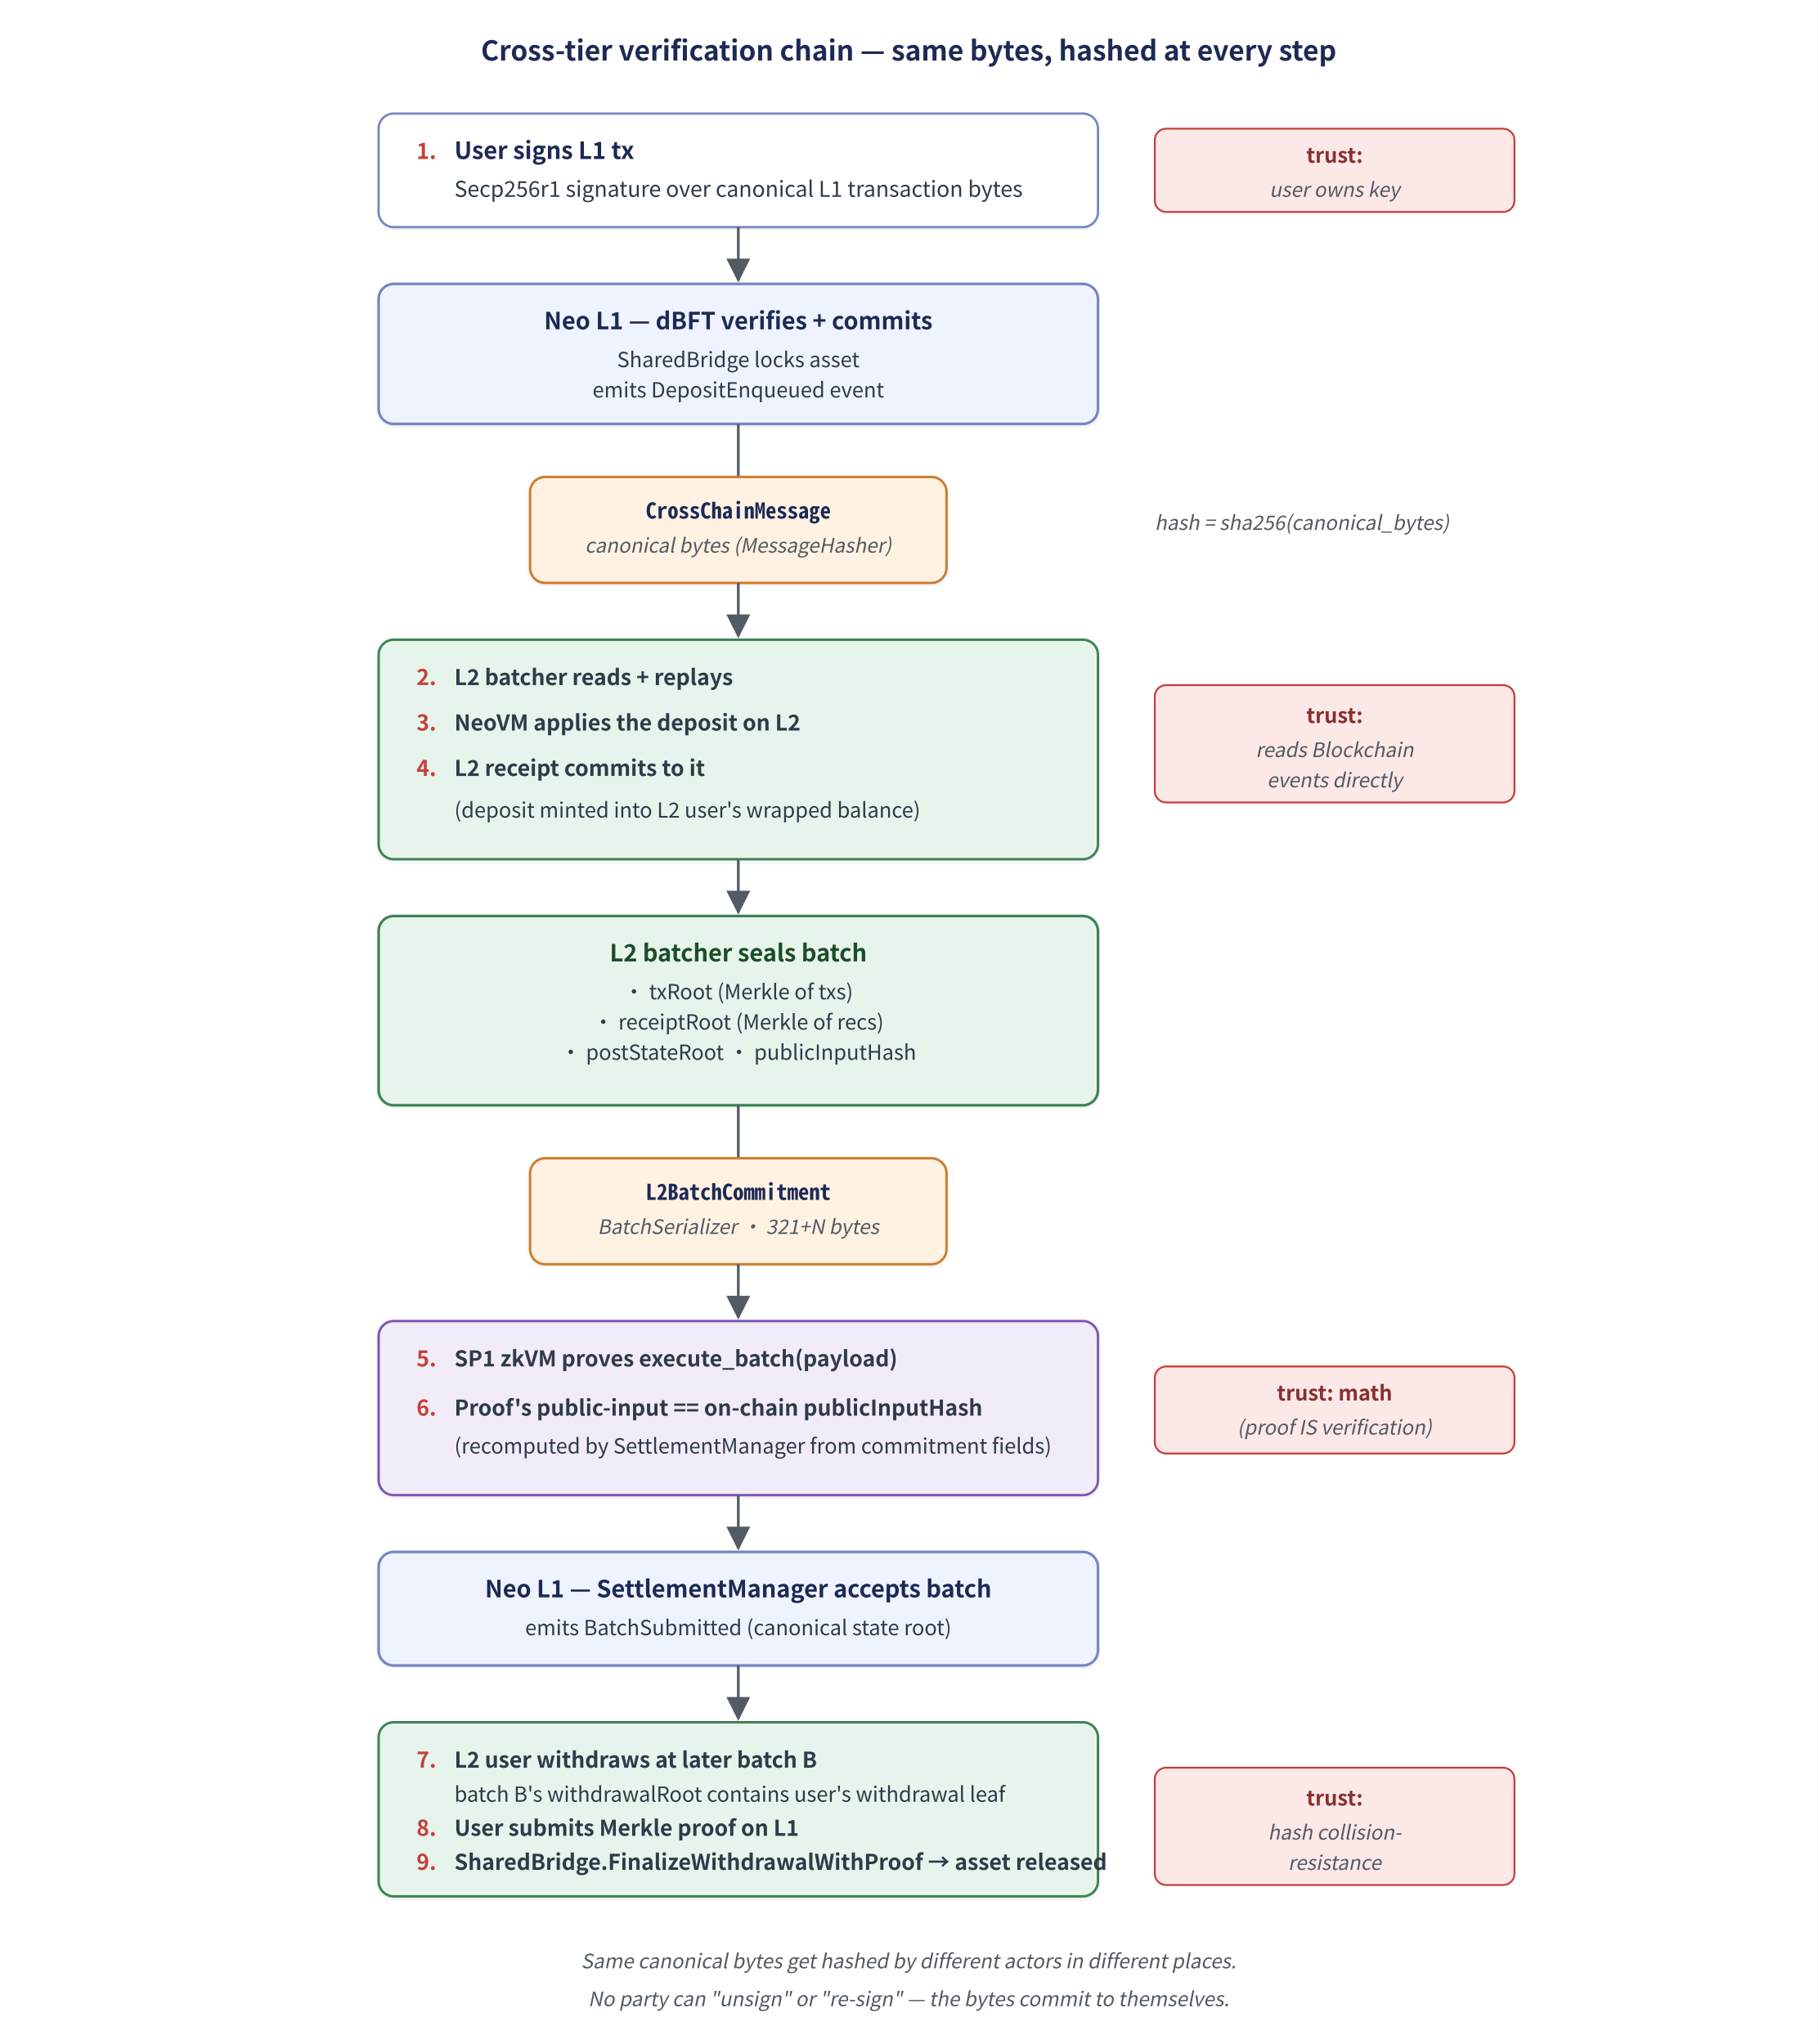
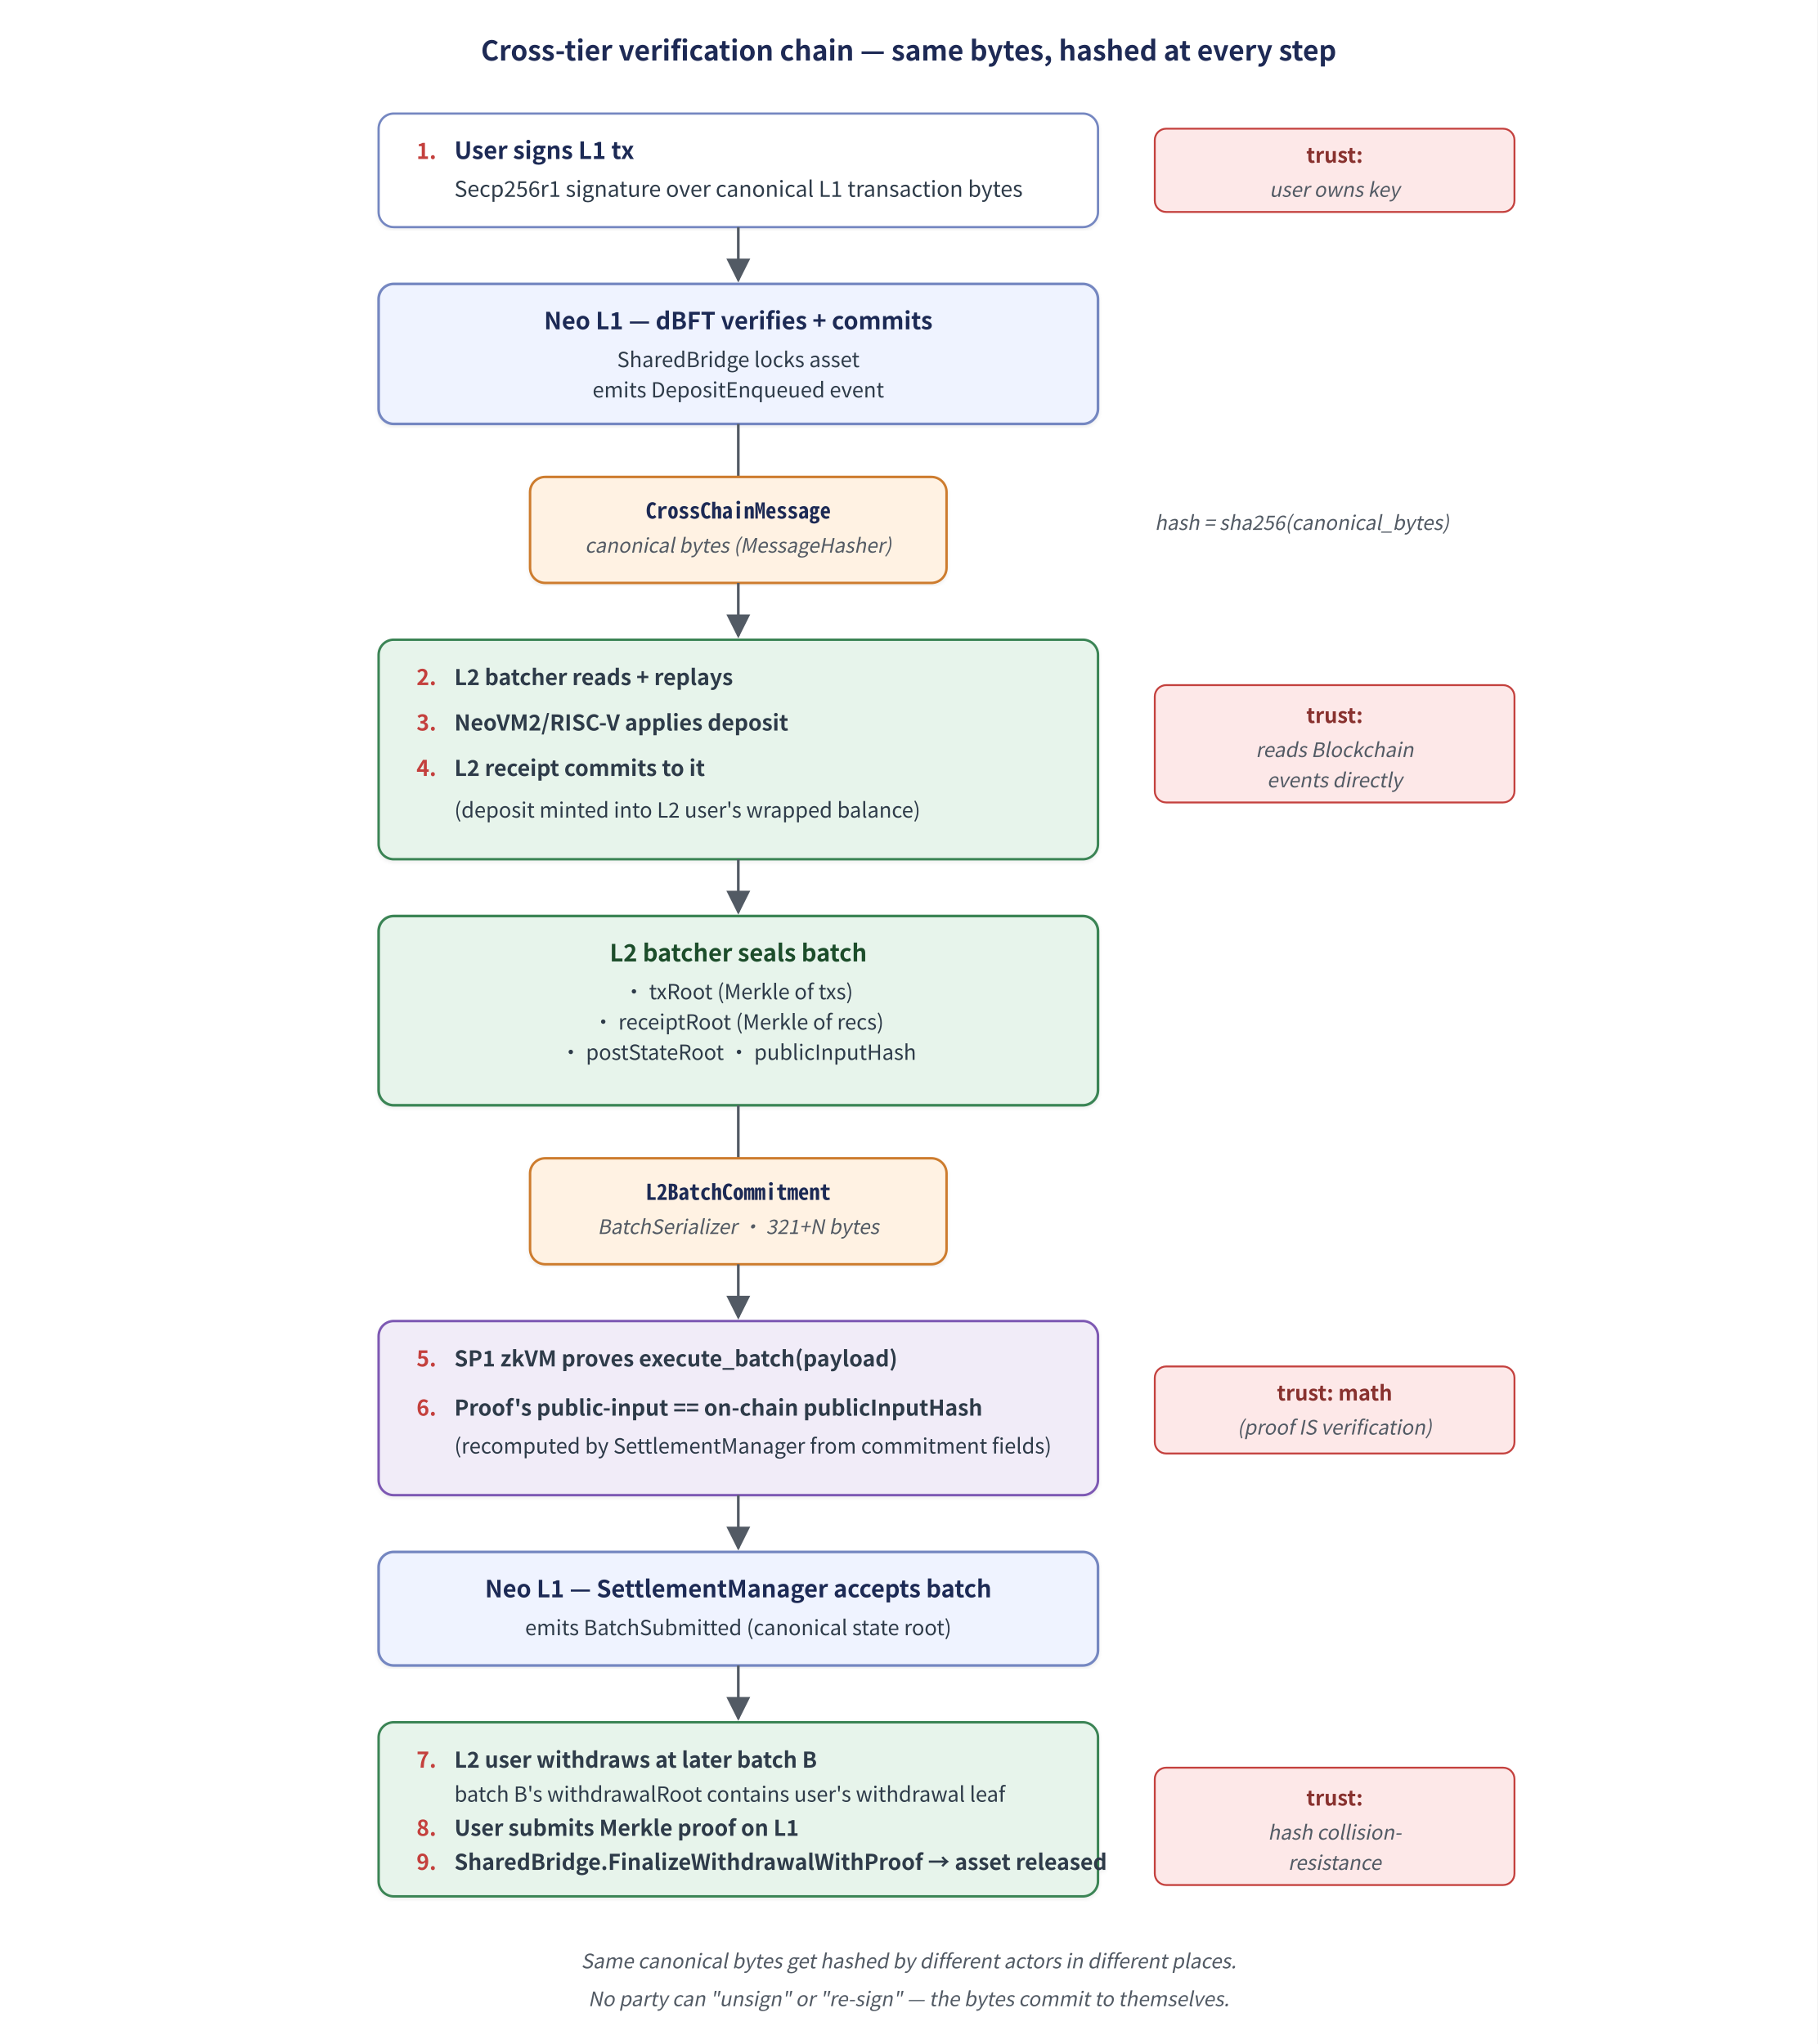
<svg xmlns="http://www.w3.org/2000/svg" viewBox="0 0 960 1080" font-family="'Noto Sans CJK SC', -apple-system, BlinkMacSystemFont, 'Segoe UI', Helvetica, Arial, sans-serif" role="img" aria-labelledby="title desc">
  <defs>
    <marker id="arrow" viewBox="0 0 10 10" refX="9" refY="5" markerWidth="9" markerHeight="9" orient="auto">
      <path d="M0,0 L10,5 L0,10 Z" fill="#525a64" />
    </marker>
    <filter id="card" x="-2%" y="-3%" width="104%" height="106%">
      <feDropShadow dx="0" dy="1" stdDeviation="0.9" flood-color="#000000" flood-opacity="0.07" />
    </filter>
    <style>
      .header     { font-size: 14.5px; font-weight: 700; }
      .step-num   { font-size: 11.5px; font-weight: 700; fill: #c4413e; }
      .step-t     { font-size: 11.5px; fill: #2d3a48; }
      .actor-t    { font-size: 12.5px; font-weight: 700; }
      .actor-s    { font-size: 11px; fill: #2d3a48; }
      .bytes-t    { font-size: 11.5px; font-weight: 700; fill: #1e2a55; font-family: 'Noto Sans Mono CJK SC', ui-monospace, 'SF Mono', monospace; }
      .bytes-s    { font-size: 10.5px; fill: #525a64; font-style: italic; }
      .trust-t    { font-size: 11px; font-weight: 700; }
      .trust-s    { font-size: 10.5px; fill: #525a64; font-style: italic; }
    </style>
  </defs>
  <rect width="960" height="1080" fill="#ffffff" />
  <text x="480" y="32" text-anchor="middle" class="header" fill="#1e2a55">Cross-tier verification chain — same bytes, hashed at every step</text>
  <g filter="url(#card)">
    <rect x="200" y="60" width="380" height="60" rx="8" ry="8" fill="#ffffff" stroke="#7587c1" stroke-width="1.2" />
    <text x="220" y="84" class="step-num">1.</text>
    <text x="240" y="84" class="actor-t" fill="#1e2a55">User signs L1 tx</text>
    <text x="240" y="104" class="step-t">Secp256r1 signature over canonical L1 transaction bytes</text>
  </g>
  <g>
    <rect x="610" y="68" width="190" height="44" rx="6" ry="6" fill="#fde8e8" stroke="#c4413e" stroke-width="1" />
    <text x="705" y="86" text-anchor="middle" class="trust-t" fill="#88312e">trust:</text>
    <text x="705" y="104" text-anchor="middle" class="trust-s">user owns key</text>
  </g>
  <line x1="390" y1="120" x2="390" y2="148" stroke="#525a64" stroke-width="1.4" marker-end="url(#arrow)" />
  <g filter="url(#card)">
    <rect x="200" y="150" width="380" height="74" rx="8" ry="8" fill="#eff3ff" stroke="#7587c1" stroke-width="1.4" />
    <text x="390" y="174" text-anchor="middle" class="actor-t" fill="#1e2a55">Neo L1 — dBFT verifies + commits</text>
    <text x="390" y="194" text-anchor="middle" class="actor-s">SharedBridge locks asset</text>
    <text x="390" y="210" text-anchor="middle" class="actor-s">emits DepositEnqueued event</text>
  </g>
  <line x1="390" y1="224" x2="390" y2="252" stroke="#525a64" stroke-width="1.4" />
  <g filter="url(#card)">
    <rect x="280" y="252" width="220" height="56" rx="8" ry="8" fill="#fff2e3" stroke="#cd7c2e" stroke-width="1.3" />
    <text x="390" y="274" text-anchor="middle" class="bytes-t">CrossChainMessage</text>
    <text x="390" y="292" text-anchor="middle" class="bytes-s">canonical bytes (MessageHasher)</text>
  </g>
  <text x="610" y="280" class="bytes-s" fill="#cd7c2e">hash = sha256(canonical_bytes)</text>
  <line x1="390" y1="308" x2="390" y2="336" stroke="#525a64" stroke-width="1.4" marker-end="url(#arrow)" />
  <g filter="url(#card)">
    <rect x="200" y="338" width="380" height="116" rx="8" ry="8" fill="#e7f4eb" stroke="#3a8454" stroke-width="1.3" />
    <text x="220" y="362" class="step-num">2.</text>
    <text x="240" y="362" class="step-t" fill="#1d4d2c">
      <tspan font-weight="600">L2 batcher reads + replays</tspan>
    </text>
    <text x="220" y="386" class="step-num">3.</text>
    <text x="240" y="386" class="step-t" fill="#1d4d2c">
-       <tspan font-weight="600">NeoVM applies the deposit on L2</tspan>
+       <tspan font-weight="600">NeoVM2/RISC-V applies deposit</tspan>
    </text>
    <text x="220" y="410" class="step-num">4.</text>
    <text x="240" y="410" class="step-t" fill="#1d4d2c">
      <tspan font-weight="600">L2 receipt commits to it</tspan>
    </text>
    <text x="240" y="432" class="actor-s">(deposit minted into L2 user's wrapped balance)</text>
  </g>
  <g>
    <rect x="610" y="362" width="190" height="62" rx="6" ry="6" fill="#fde8e8" stroke="#c4413e" stroke-width="1" />
    <text x="705" y="382" text-anchor="middle" class="trust-t" fill="#88312e">trust:</text>
    <text x="705" y="400" text-anchor="middle" class="trust-s">reads Blockchain</text>
    <text x="705" y="416" text-anchor="middle" class="trust-s">events directly</text>
  </g>
  <line x1="390" y1="454" x2="390" y2="482" stroke="#525a64" stroke-width="1.4" marker-end="url(#arrow)" />
  <g filter="url(#card)">
    <rect x="200" y="484" width="380" height="100" rx="8" ry="8" fill="#e7f4eb" stroke="#3a8454" stroke-width="1.4" />
    <text x="390" y="508" text-anchor="middle" class="actor-t" fill="#1d4d2c">L2 batcher seals batch</text>
    <text x="390" y="528" text-anchor="middle" class="actor-s">· txRoot      (Merkle of txs)</text>
    <text x="390" y="544" text-anchor="middle" class="actor-s">· receiptRoot (Merkle of recs)</text>
    <text x="390" y="560" text-anchor="middle" class="actor-s">· postStateRoot · publicInputHash</text>
  </g>
  <line x1="390" y1="584" x2="390" y2="612" stroke="#525a64" stroke-width="1.4" />
  <g filter="url(#card)">
    <rect x="280" y="612" width="220" height="56" rx="8" ry="8" fill="#fff2e3" stroke="#cd7c2e" stroke-width="1.3" />
    <text x="390" y="634" text-anchor="middle" class="bytes-t">L2BatchCommitment</text>
    <text x="390" y="652" text-anchor="middle" class="bytes-s">BatchSerializer · 321+N bytes</text>
  </g>
  <line x1="390" y1="668" x2="390" y2="696" stroke="#525a64" stroke-width="1.4" marker-end="url(#arrow)" />
  <g filter="url(#card)">
    <rect x="200" y="698" width="380" height="92" rx="8" ry="8" fill="#f1ecf8" stroke="#7d59b3" stroke-width="1.3" />
    <text x="220" y="722" class="step-num">5.</text>
    <text x="240" y="722" class="step-t" fill="#3e2865">
      <tspan font-weight="600">SP1 zkVM proves execute_batch(payload)</tspan>
    </text>
    <text x="220" y="748" class="step-num">6.</text>
    <text x="240" y="748" class="step-t" fill="#3e2865">
      <tspan font-weight="600">Proof's public-input == on-chain publicInputHash</tspan>
    </text>
    <text x="240" y="768" class="actor-s">(recomputed by SettlementManager from commitment fields)</text>
  </g>
  <g>
    <rect x="610" y="722" width="190" height="46" rx="6" ry="6" fill="#fde8e8" stroke="#c4413e" stroke-width="1" />
    <text x="705" y="740" text-anchor="middle" class="trust-t" fill="#88312e">trust: math</text>
    <text x="705" y="758" text-anchor="middle" class="trust-s">(proof IS verification)</text>
  </g>
  <line x1="390" y1="790" x2="390" y2="818" stroke="#525a64" stroke-width="1.4" marker-end="url(#arrow)" />
  <g filter="url(#card)">
    <rect x="200" y="820" width="380" height="60" rx="8" ry="8" fill="#eff3ff" stroke="#7587c1" stroke-width="1.4" />
    <text x="390" y="844" text-anchor="middle" class="actor-t" fill="#1e2a55">Neo L1 — SettlementManager accepts batch</text>
    <text x="390" y="864" text-anchor="middle" class="actor-s">emits BatchSubmitted (canonical state root)</text>
  </g>
  <line x1="390" y1="880" x2="390" y2="908" stroke="#525a64" stroke-width="1.4" marker-end="url(#arrow)" />
  <g filter="url(#card)">
    <rect x="200" y="910" width="380" height="92" rx="8" ry="8" fill="#e7f4eb" stroke="#3a8454" stroke-width="1.3" />
    <text x="220" y="934" class="step-num">7.</text>
    <text x="240" y="934" class="step-t" fill="#1d4d2c">
      <tspan font-weight="600">L2 user withdraws at later batch B</tspan>
    </text>
    <text x="240" y="952" class="actor-s">batch B's withdrawalRoot contains user's withdrawal leaf</text>
    <text x="220" y="970" class="step-num">8.</text>
    <text x="240" y="970" class="step-t" fill="#1d4d2c">
      <tspan font-weight="600">User submits Merkle proof on L1</tspan>
    </text>
    <text x="220" y="988" class="step-num">9.</text>
    <text x="240" y="988" class="step-t" fill="#1d4d2c">
      <tspan font-weight="600">SharedBridge.FinalizeWithdrawalWithProof → asset released</tspan>
    </text>
  </g>
  <g>
    <rect x="610" y="934" width="190" height="62" rx="6" ry="6" fill="#fde8e8" stroke="#c4413e" stroke-width="1" />
    <text x="705" y="954" text-anchor="middle" class="trust-t" fill="#88312e">trust:</text>
    <text x="705" y="972" text-anchor="middle" class="trust-s">hash collision-</text>
    <text x="705" y="988" text-anchor="middle" class="trust-s">resistance</text>
  </g>
  <text x="480" y="1040" text-anchor="middle" class="bytes-s" fill="#525a64">Same canonical bytes get hashed by different actors in different places.</text>
  <text x="480" y="1060" text-anchor="middle" class="bytes-s" fill="#525a64">No party can "unsign" or "re-sign" — the bytes commit to themselves.</text>
</svg>
